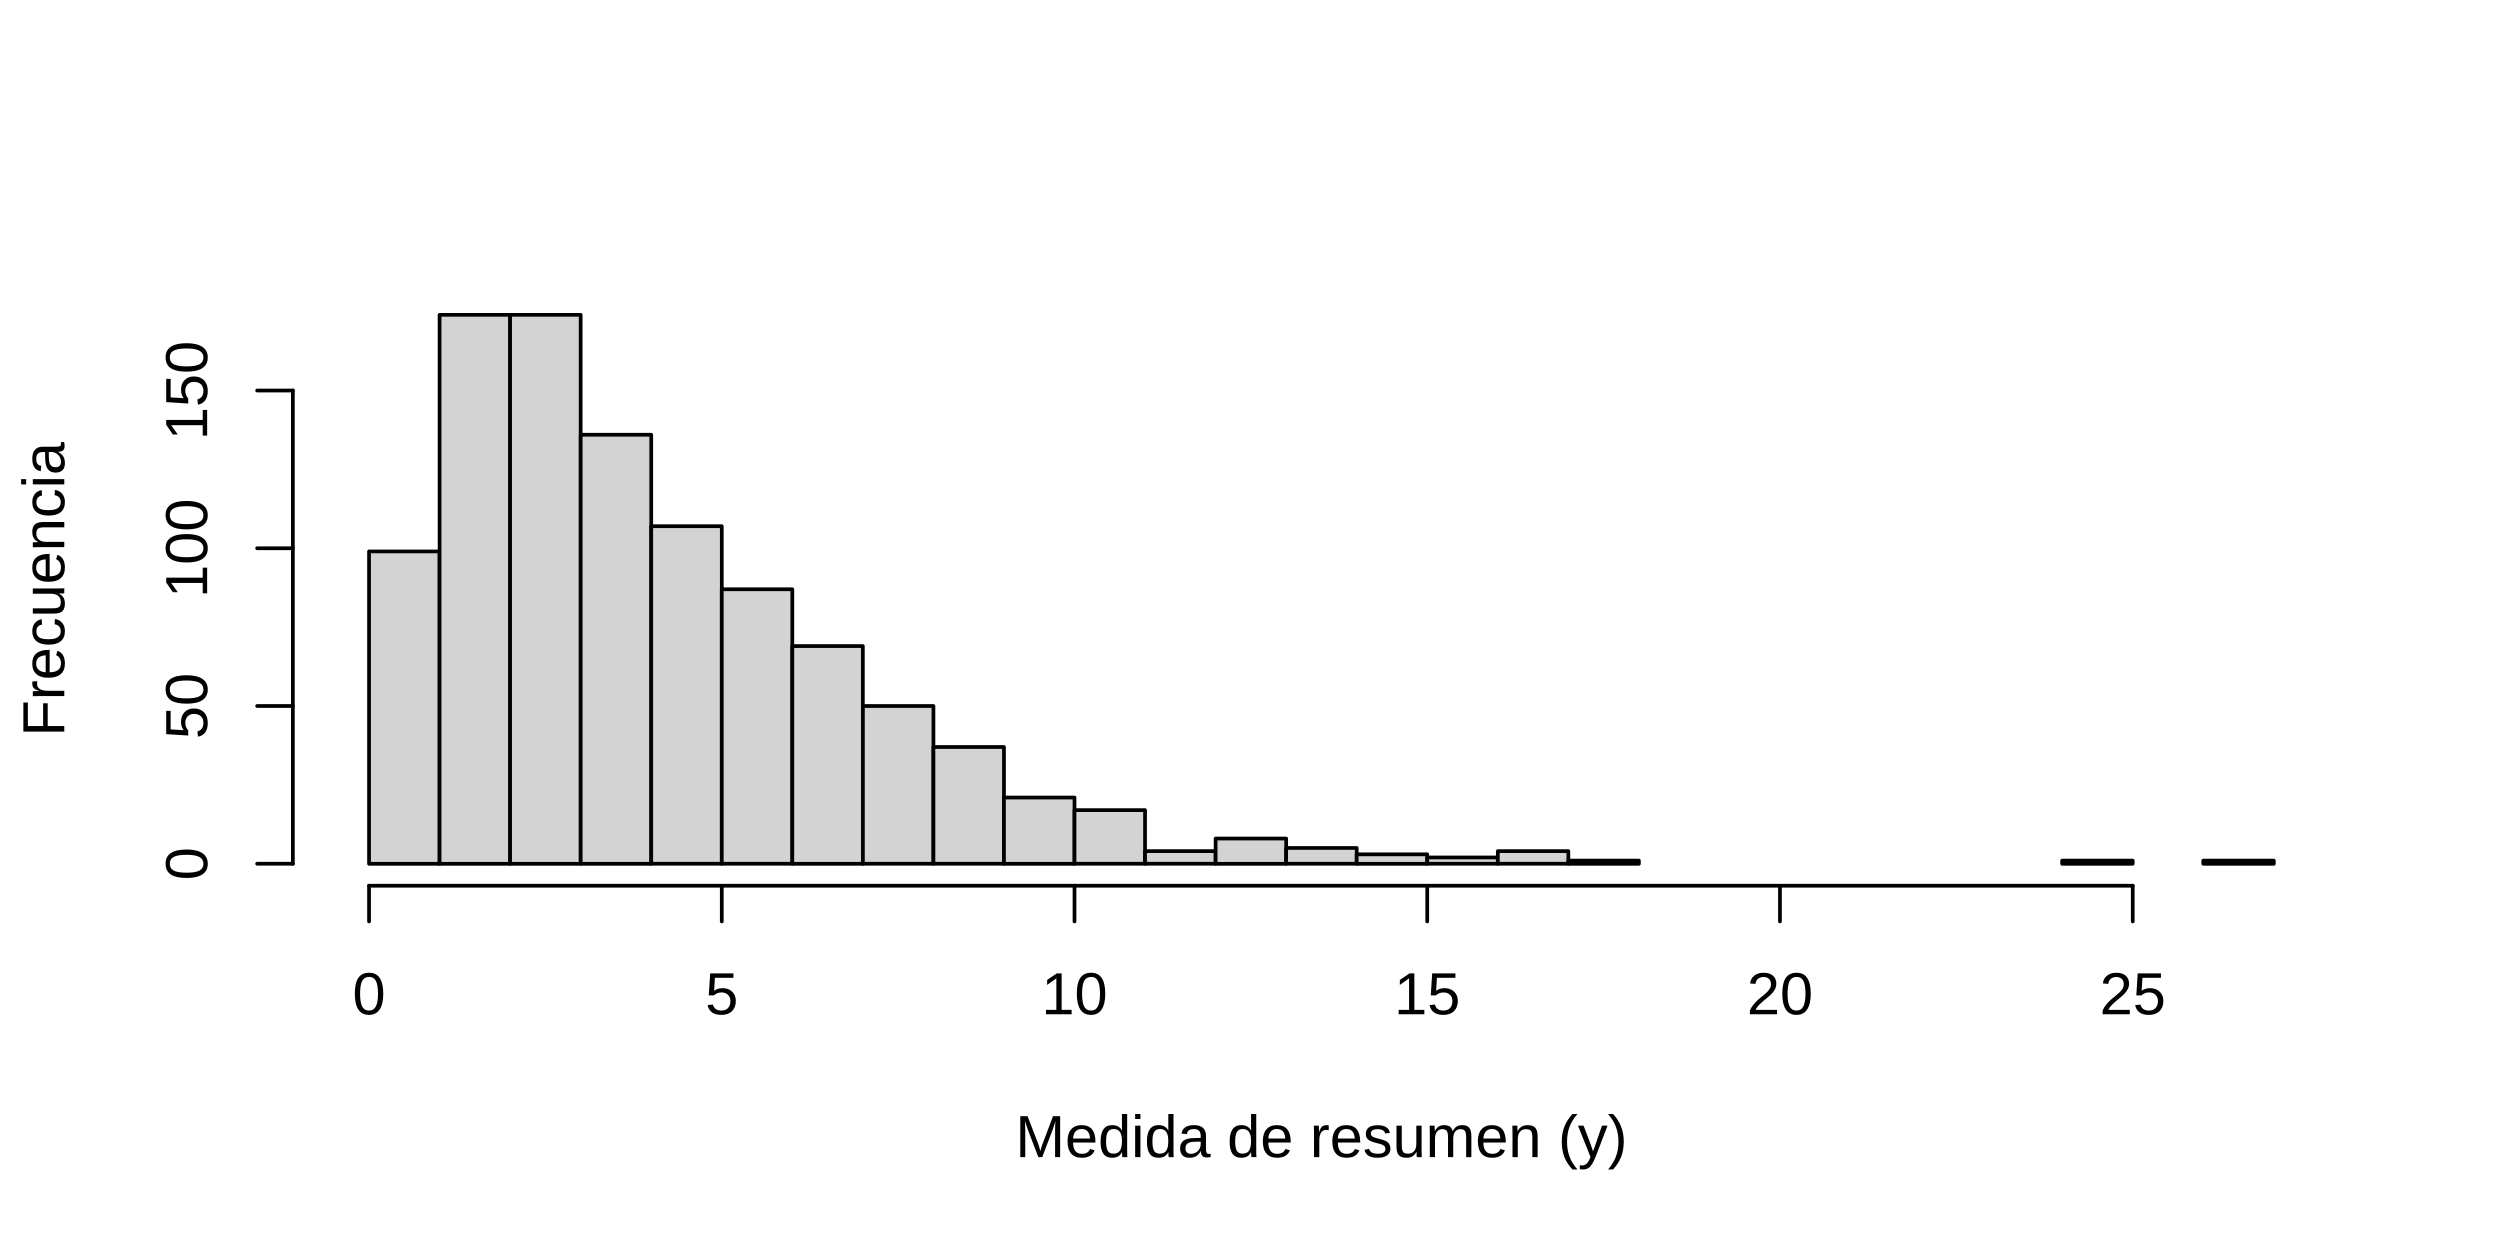
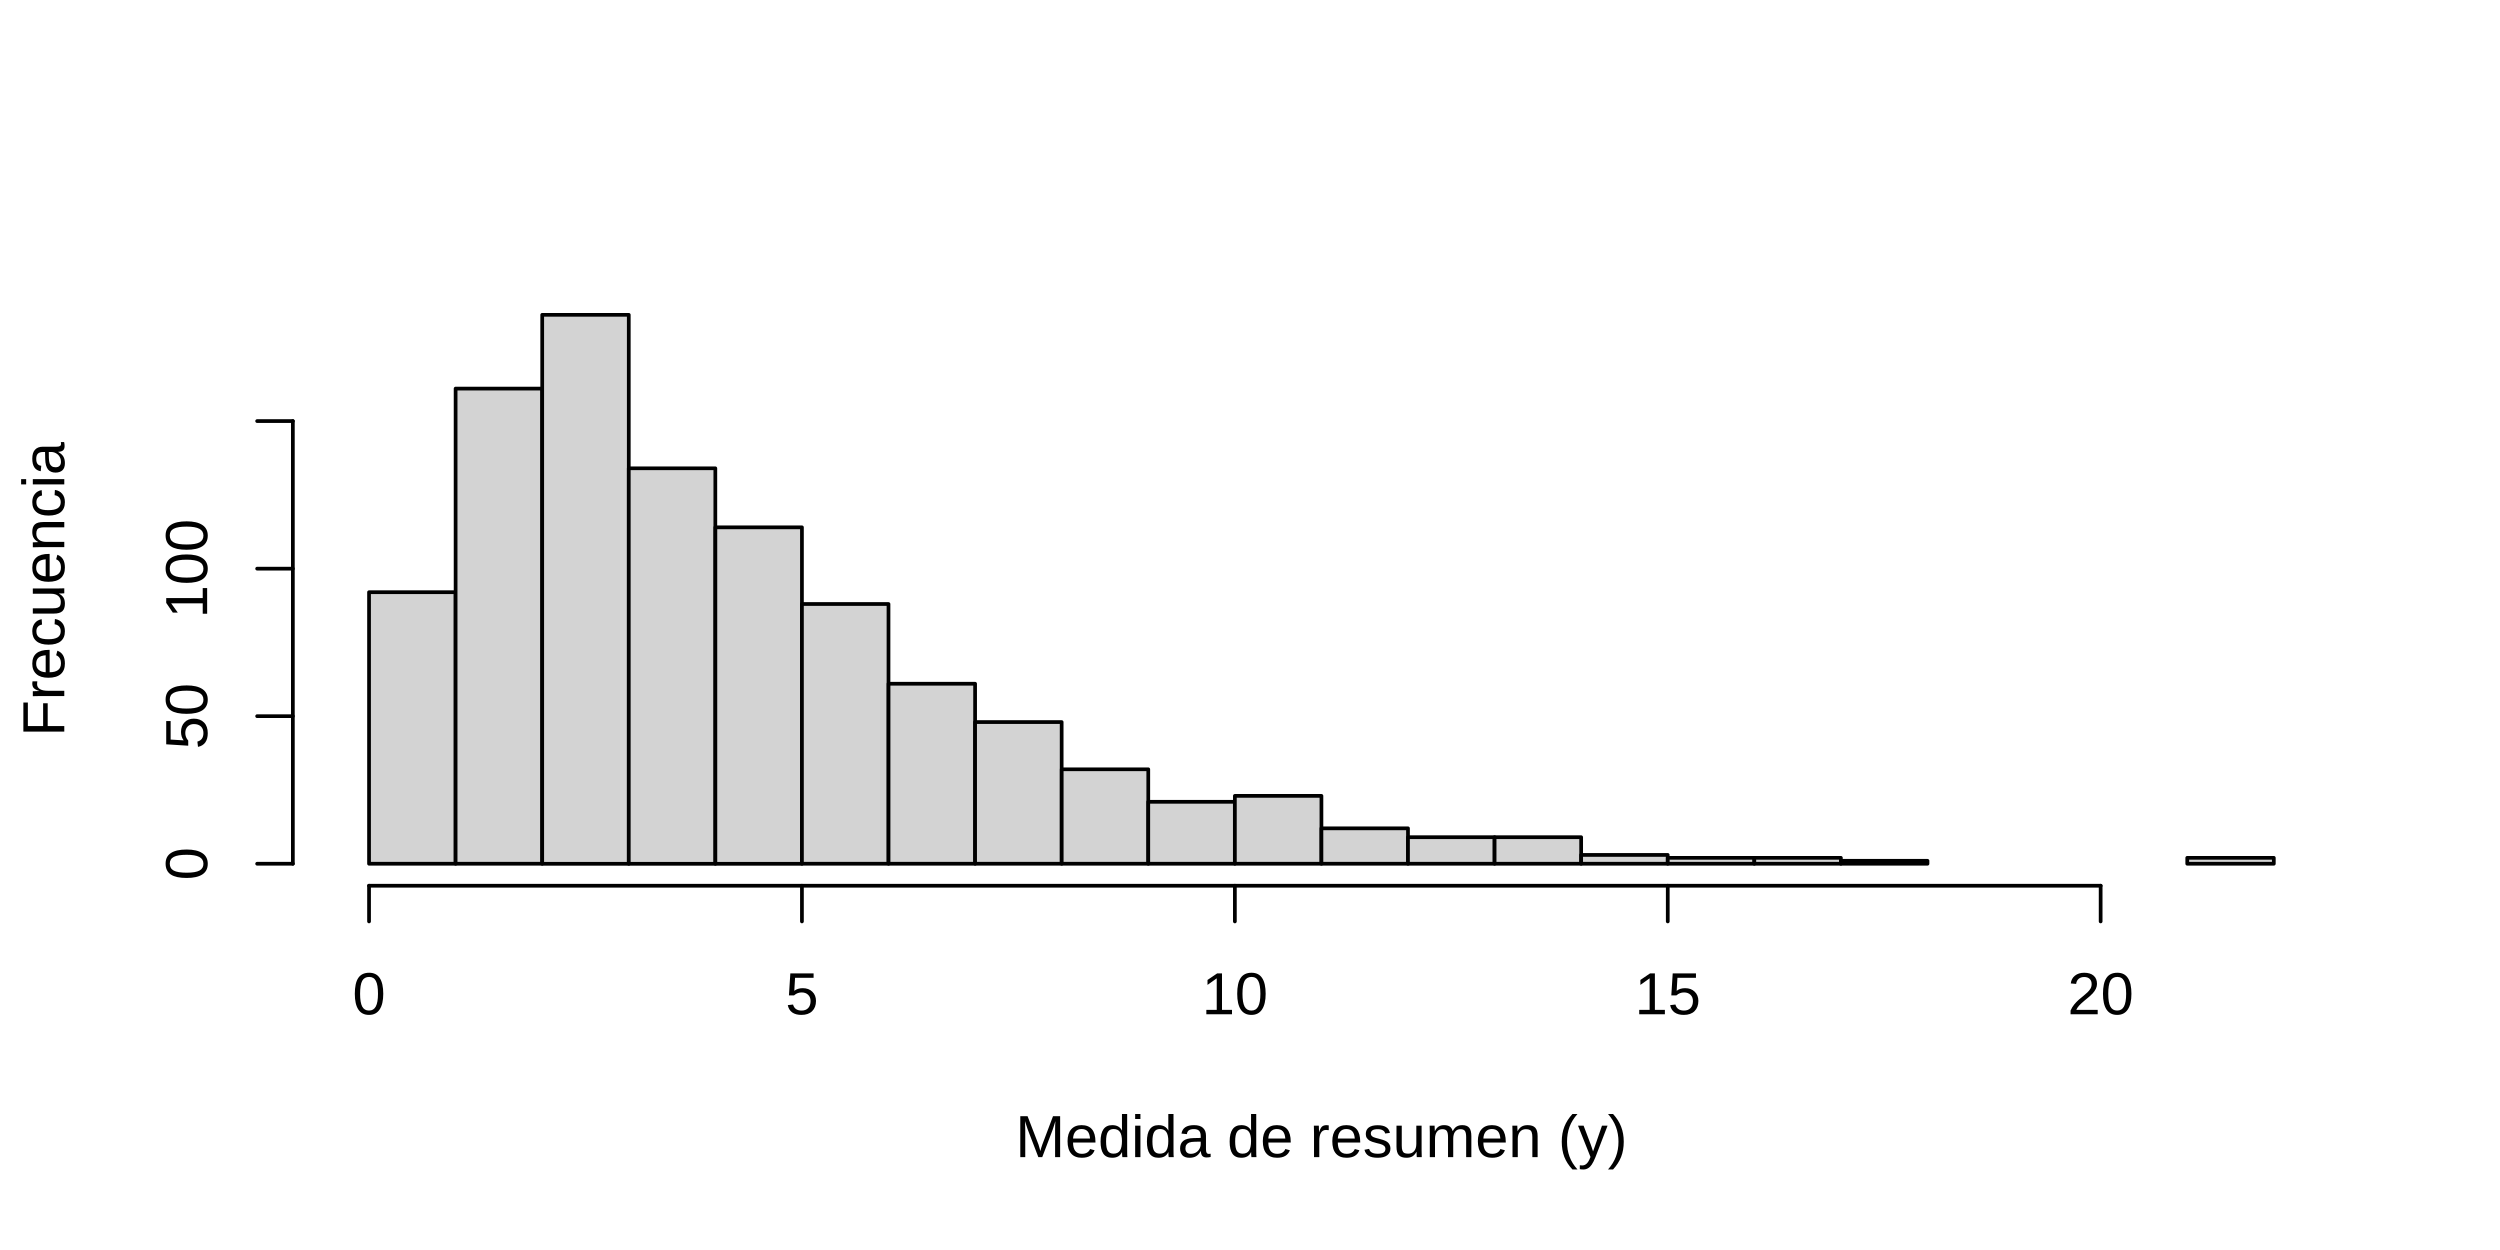
<svg xmlns="http://www.w3.org/2000/svg" class="svglite" width="504.00pt" height="252.00pt" viewBox="0 0 504.00 252.00">
  <defs>
    <style type="text/css">
    .svglite line, .svglite polyline, .svglite polygon, .svglite path, .svglite rect, .svglite circle {
      fill: none;
      stroke: #000000;
      stroke-linecap: round;
      stroke-linejoin: round;
      stroke-miterlimit: 10.00;
    }
    .svglite text {
      white-space: pre;
    }
  </style>
  </defs>
  <rect width="100%" height="100%" style="stroke: none; fill: #FFFFFF;" />
  <defs>
    <clipPath id="cpMC4wMHw1MDQuMDB8MC4wMHwyNTIuMDA=">
      <rect x="0.00" y="0.00" width="504.00" height="252.00" />
    </clipPath>
  </defs>
  <g clip-path="url(#cpMC4wMHw1MDQuMDB8MC4wMHwyNTIuMDA=)">
    <text x="266.40" y="233.28" text-anchor="middle" style="font-size: 12.00px; font-family: &quot;Arial&quot;;" textLength="123.38px" lengthAdjust="spacingAndGlyphs">Medida de resumen (y)</text>
    <text transform="translate(12.96,118.80) rotate(-90)" text-anchor="middle" style="font-size: 12.00px; font-family: &quot;Arial&quot;;" textLength="59.36px" lengthAdjust="spacingAndGlyphs">Frecuencia</text>
-     <line x1="74.40" y1="178.56" x2="429.96" y2="178.56" style="stroke-width: 0.75;" />
+     <line x1="74.40" y1="178.56" x2="423.49" y2="178.56" style="stroke-width: 0.75;" />
    <line x1="74.40" y1="178.56" x2="74.40" y2="185.76" style="stroke-width: 0.75;" />
-     <line x1="145.51" y1="178.56" x2="145.51" y2="185.76" style="stroke-width: 0.75;" />
-     <line x1="216.62" y1="178.56" x2="216.62" y2="185.76" style="stroke-width: 0.75;" />
-     <line x1="287.73" y1="178.56" x2="287.73" y2="185.76" style="stroke-width: 0.75;" />
-     <line x1="358.84" y1="178.56" x2="358.84" y2="185.76" style="stroke-width: 0.75;" />
-     <line x1="429.96" y1="178.56" x2="429.96" y2="185.76" style="stroke-width: 0.75;" />
+     <line x1="161.67" y1="178.56" x2="161.67" y2="185.76" style="stroke-width: 0.75;" />
+     <line x1="248.95" y1="178.56" x2="248.95" y2="185.76" style="stroke-width: 0.75;" />
+     <line x1="336.22" y1="178.56" x2="336.22" y2="185.76" style="stroke-width: 0.75;" />
+     <line x1="423.49" y1="178.56" x2="423.49" y2="185.76" style="stroke-width: 0.75;" />
    <text x="74.40" y="204.48" text-anchor="middle" style="font-size: 12.00px; font-family: &quot;Arial&quot;;" textLength="6.67px" lengthAdjust="spacingAndGlyphs">0</text>
-     <text x="145.51" y="204.48" text-anchor="middle" style="font-size: 12.00px; font-family: &quot;Arial&quot;;" textLength="6.67px" lengthAdjust="spacingAndGlyphs">5</text>
-     <text x="216.62" y="204.48" text-anchor="middle" style="font-size: 12.00px; font-family: &quot;Arial&quot;;" textLength="13.35px" lengthAdjust="spacingAndGlyphs">10</text>
-     <text x="287.73" y="204.48" text-anchor="middle" style="font-size: 12.00px; font-family: &quot;Arial&quot;;" textLength="13.35px" lengthAdjust="spacingAndGlyphs">15</text>
-     <text x="358.84" y="204.48" text-anchor="middle" style="font-size: 12.00px; font-family: &quot;Arial&quot;;" textLength="13.35px" lengthAdjust="spacingAndGlyphs">20</text>
-     <text x="429.96" y="204.48" text-anchor="middle" style="font-size: 12.00px; font-family: &quot;Arial&quot;;" textLength="13.35px" lengthAdjust="spacingAndGlyphs">25</text>
-     <line x1="59.04" y1="174.13" x2="59.04" y2="78.73" style="stroke-width: 0.75;" />
+     <text x="161.67" y="204.48" text-anchor="middle" style="font-size: 12.00px; font-family: &quot;Arial&quot;;" textLength="6.67px" lengthAdjust="spacingAndGlyphs">5</text>
+     <text x="248.95" y="204.48" text-anchor="middle" style="font-size: 12.00px; font-family: &quot;Arial&quot;;" textLength="13.35px" lengthAdjust="spacingAndGlyphs">10</text>
+     <text x="336.22" y="204.48" text-anchor="middle" style="font-size: 12.00px; font-family: &quot;Arial&quot;;" textLength="13.35px" lengthAdjust="spacingAndGlyphs">15</text>
+     <text x="423.49" y="204.48" text-anchor="middle" style="font-size: 12.00px; font-family: &quot;Arial&quot;;" textLength="13.35px" lengthAdjust="spacingAndGlyphs">20</text>
+     <line x1="59.04" y1="174.13" x2="59.04" y2="84.89" style="stroke-width: 0.75;" />
    <line x1="59.04" y1="174.13" x2="51.84" y2="174.13" style="stroke-width: 0.75;" />
-     <line x1="59.04" y1="142.33" x2="51.84" y2="142.33" style="stroke-width: 0.75;" />
-     <line x1="59.04" y1="110.53" x2="51.84" y2="110.53" style="stroke-width: 0.75;" />
-     <line x1="59.04" y1="78.73" x2="51.84" y2="78.73" style="stroke-width: 0.75;" />
+     <line x1="59.04" y1="144.38" x2="51.84" y2="144.38" style="stroke-width: 0.75;" />
+     <line x1="59.04" y1="114.64" x2="51.84" y2="114.64" style="stroke-width: 0.75;" />
+     <line x1="59.04" y1="84.89" x2="51.84" y2="84.89" style="stroke-width: 0.75;" />
    <text transform="translate(41.76,174.13) rotate(-90)" text-anchor="middle" style="font-size: 12.00px; font-family: &quot;Arial&quot;;" textLength="6.67px" lengthAdjust="spacingAndGlyphs">0</text>
-     <text transform="translate(41.76,142.33) rotate(-90)" text-anchor="middle" style="font-size: 12.00px; font-family: &quot;Arial&quot;;" textLength="13.35px" lengthAdjust="spacingAndGlyphs">50</text>
-     <text transform="translate(41.76,110.53) rotate(-90)" text-anchor="middle" style="font-size: 12.00px; font-family: &quot;Arial&quot;;" textLength="20.02px" lengthAdjust="spacingAndGlyphs">100</text>
-     <text transform="translate(41.76,78.73) rotate(-90)" text-anchor="middle" style="font-size: 12.00px; font-family: &quot;Arial&quot;;" textLength="20.02px" lengthAdjust="spacingAndGlyphs">150</text>
+     <text transform="translate(41.76,144.38) rotate(-90)" text-anchor="middle" style="font-size: 12.00px; font-family: &quot;Arial&quot;;" textLength="13.35px" lengthAdjust="spacingAndGlyphs">50</text>
+     <text transform="translate(41.76,114.64) rotate(-90)" text-anchor="middle" style="font-size: 12.00px; font-family: &quot;Arial&quot;;" textLength="20.02px" lengthAdjust="spacingAndGlyphs">100</text>
  </g>
  <defs>
    <clipPath id="cpNTkuMDR8NDczLjc2fDU5LjA0fDE3OC41Ng==">
      <rect x="59.04" y="59.04" width="414.72" height="119.52" />
    </clipPath>
  </defs>
  <g clip-path="url(#cpNTkuMDR8NDczLjc2fDU5LjA0fDE3OC41Ng==)">
-     <rect x="74.40" y="111.17" width="14.22" height="62.97" style="stroke-width: 0.75; fill: #D3D3D3;" />
-     <rect x="88.62" y="63.47" width="14.22" height="110.67" style="stroke-width: 0.75; fill: #D3D3D3;" />
-     <rect x="102.84" y="63.47" width="14.22" height="110.67" style="stroke-width: 0.75; fill: #D3D3D3;" />
-     <rect x="117.07" y="87.64" width="14.22" height="86.50" style="stroke-width: 0.75; fill: #D3D3D3;" />
-     <rect x="131.29" y="106.08" width="14.22" height="68.05" style="stroke-width: 0.75; fill: #D3D3D3;" />
-     <rect x="145.51" y="118.80" width="14.22" height="55.33" style="stroke-width: 0.75; fill: #D3D3D3;" />
-     <rect x="159.73" y="130.25" width="14.22" height="43.89" style="stroke-width: 0.75; fill: #D3D3D3;" />
-     <rect x="173.96" y="142.33" width="14.22" height="31.80" style="stroke-width: 0.75; fill: #D3D3D3;" />
-     <rect x="188.18" y="150.60" width="14.22" height="23.53" style="stroke-width: 0.75; fill: #D3D3D3;" />
-     <rect x="202.40" y="160.78" width="14.22" height="13.36" style="stroke-width: 0.75; fill: #D3D3D3;" />
-     <rect x="216.62" y="163.32" width="14.22" height="10.81" style="stroke-width: 0.75; fill: #D3D3D3;" />
-     <rect x="230.84" y="171.59" width="14.22" height="2.54" style="stroke-width: 0.75; fill: #D3D3D3;" />
-     <rect x="245.07" y="169.05" width="14.22" height="5.09" style="stroke-width: 0.75; fill: #D3D3D3;" />
-     <rect x="259.29" y="170.95" width="14.22" height="3.18" style="stroke-width: 0.75; fill: #D3D3D3;" />
-     <rect x="273.51" y="172.23" width="14.22" height="1.91" style="stroke-width: 0.75; fill: #D3D3D3;" />
-     <rect x="287.73" y="172.86" width="14.22" height="1.27" style="stroke-width: 0.75; fill: #D3D3D3;" />
-     <rect x="301.96" y="171.59" width="14.22" height="2.54" style="stroke-width: 0.75; fill: #D3D3D3;" />
-     <rect x="316.18" y="173.50" width="14.22" height="0.64" style="stroke-width: 0.75; fill: #D3D3D3;" />
-     <rect x="330.40" y="174.13" width="14.22" height="0.00" style="stroke-width: 0.75; fill: #D3D3D3;" />
-     <rect x="344.62" y="174.13" width="14.22" height="0.00" style="stroke-width: 0.75; fill: #D3D3D3;" />
-     <rect x="358.84" y="174.13" width="14.22" height="0.00" style="stroke-width: 0.75; fill: #D3D3D3;" />
-     <rect x="373.07" y="174.13" width="14.22" height="0.00" style="stroke-width: 0.75; fill: #D3D3D3;" />
-     <rect x="387.29" y="174.13" width="14.22" height="0.00" style="stroke-width: 0.75; fill: #D3D3D3;" />
-     <rect x="401.51" y="174.13" width="14.22" height="0.00" style="stroke-width: 0.75; fill: #D3D3D3;" />
-     <rect x="415.73" y="173.50" width="14.22" height="0.64" style="stroke-width: 0.75; fill: #D3D3D3;" />
-     <rect x="429.96" y="174.13" width="14.22" height="0.00" style="stroke-width: 0.75; fill: #D3D3D3;" />
-     <rect x="444.18" y="173.50" width="14.22" height="0.64" style="stroke-width: 0.75; fill: #D3D3D3;" />
+     <rect x="74.40" y="119.39" width="17.45" height="54.74" style="stroke-width: 0.75; fill: #D3D3D3;" />
+     <rect x="91.85" y="78.34" width="17.45" height="95.79" style="stroke-width: 0.75; fill: #D3D3D3;" />
+     <rect x="109.31" y="63.47" width="17.45" height="110.67" style="stroke-width: 0.75; fill: #D3D3D3;" />
+     <rect x="126.76" y="94.41" width="17.45" height="79.73" style="stroke-width: 0.75; fill: #D3D3D3;" />
+     <rect x="144.22" y="106.31" width="17.45" height="67.83" style="stroke-width: 0.75; fill: #D3D3D3;" />
+     <rect x="161.67" y="121.77" width="17.45" height="52.36" style="stroke-width: 0.75; fill: #D3D3D3;" />
+     <rect x="179.13" y="137.84" width="17.45" height="36.29" style="stroke-width: 0.75; fill: #D3D3D3;" />
+     <rect x="196.58" y="145.57" width="17.45" height="28.56" style="stroke-width: 0.75; fill: #D3D3D3;" />
+     <rect x="214.04" y="155.09" width="17.45" height="19.04" style="stroke-width: 0.75; fill: #D3D3D3;" />
+     <rect x="231.49" y="161.64" width="17.45" height="12.49" style="stroke-width: 0.75; fill: #D3D3D3;" />
+     <rect x="248.95" y="160.45" width="17.45" height="13.68" style="stroke-width: 0.75; fill: #D3D3D3;" />
+     <rect x="266.40" y="166.99" width="17.45" height="7.14" style="stroke-width: 0.75; fill: #D3D3D3;" />
+     <rect x="283.85" y="168.78" width="17.45" height="5.35" style="stroke-width: 0.75; fill: #D3D3D3;" />
+     <rect x="301.31" y="168.78" width="17.45" height="5.35" style="stroke-width: 0.75; fill: #D3D3D3;" />
+     <rect x="318.76" y="172.35" width="17.45" height="1.78" style="stroke-width: 0.75; fill: #D3D3D3;" />
+     <rect x="336.22" y="172.94" width="17.45" height="1.19" style="stroke-width: 0.75; fill: #D3D3D3;" />
+     <rect x="353.67" y="172.94" width="17.45" height="1.19" style="stroke-width: 0.75; fill: #D3D3D3;" />
+     <rect x="371.13" y="173.54" width="17.45" height="0.59" style="stroke-width: 0.75; fill: #D3D3D3;" />
+     <rect x="388.58" y="174.13" width="17.45" height="0.00" style="stroke-width: 0.75; fill: #D3D3D3;" />
+     <rect x="406.04" y="174.13" width="17.45" height="0.00" style="stroke-width: 0.75; fill: #D3D3D3;" />
+     <rect x="423.49" y="174.13" width="17.45" height="0.00" style="stroke-width: 0.75; fill: #D3D3D3;" />
+     <rect x="440.95" y="172.94" width="17.45" height="1.19" style="stroke-width: 0.75; fill: #D3D3D3;" />
  </g>
</svg>
